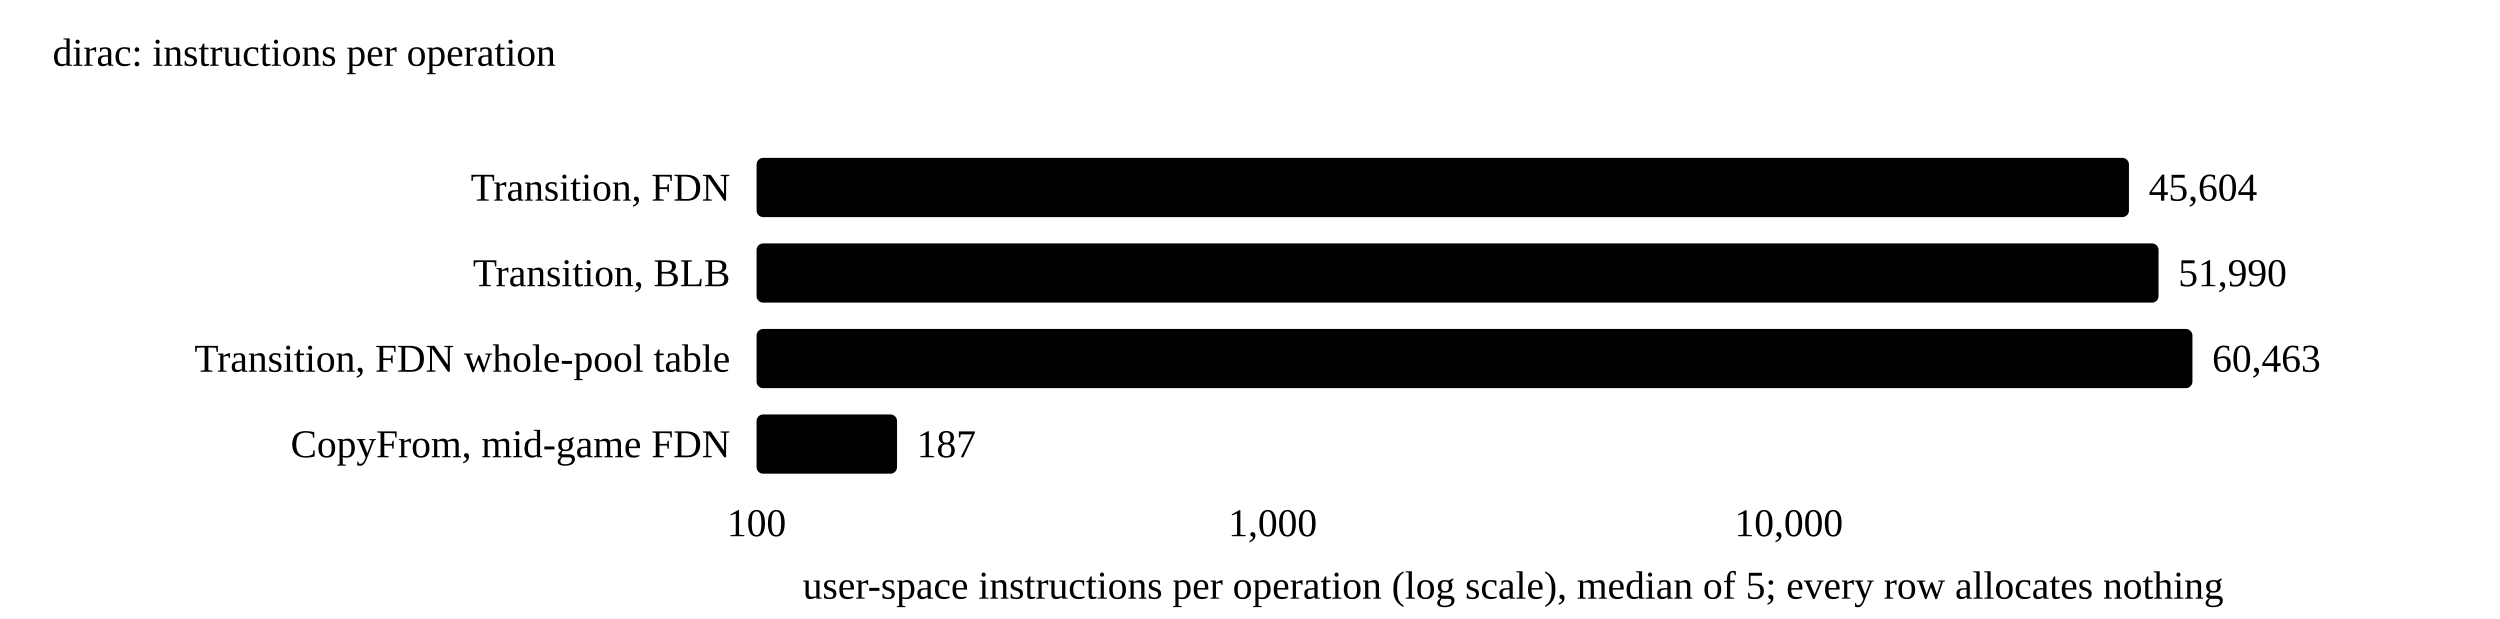
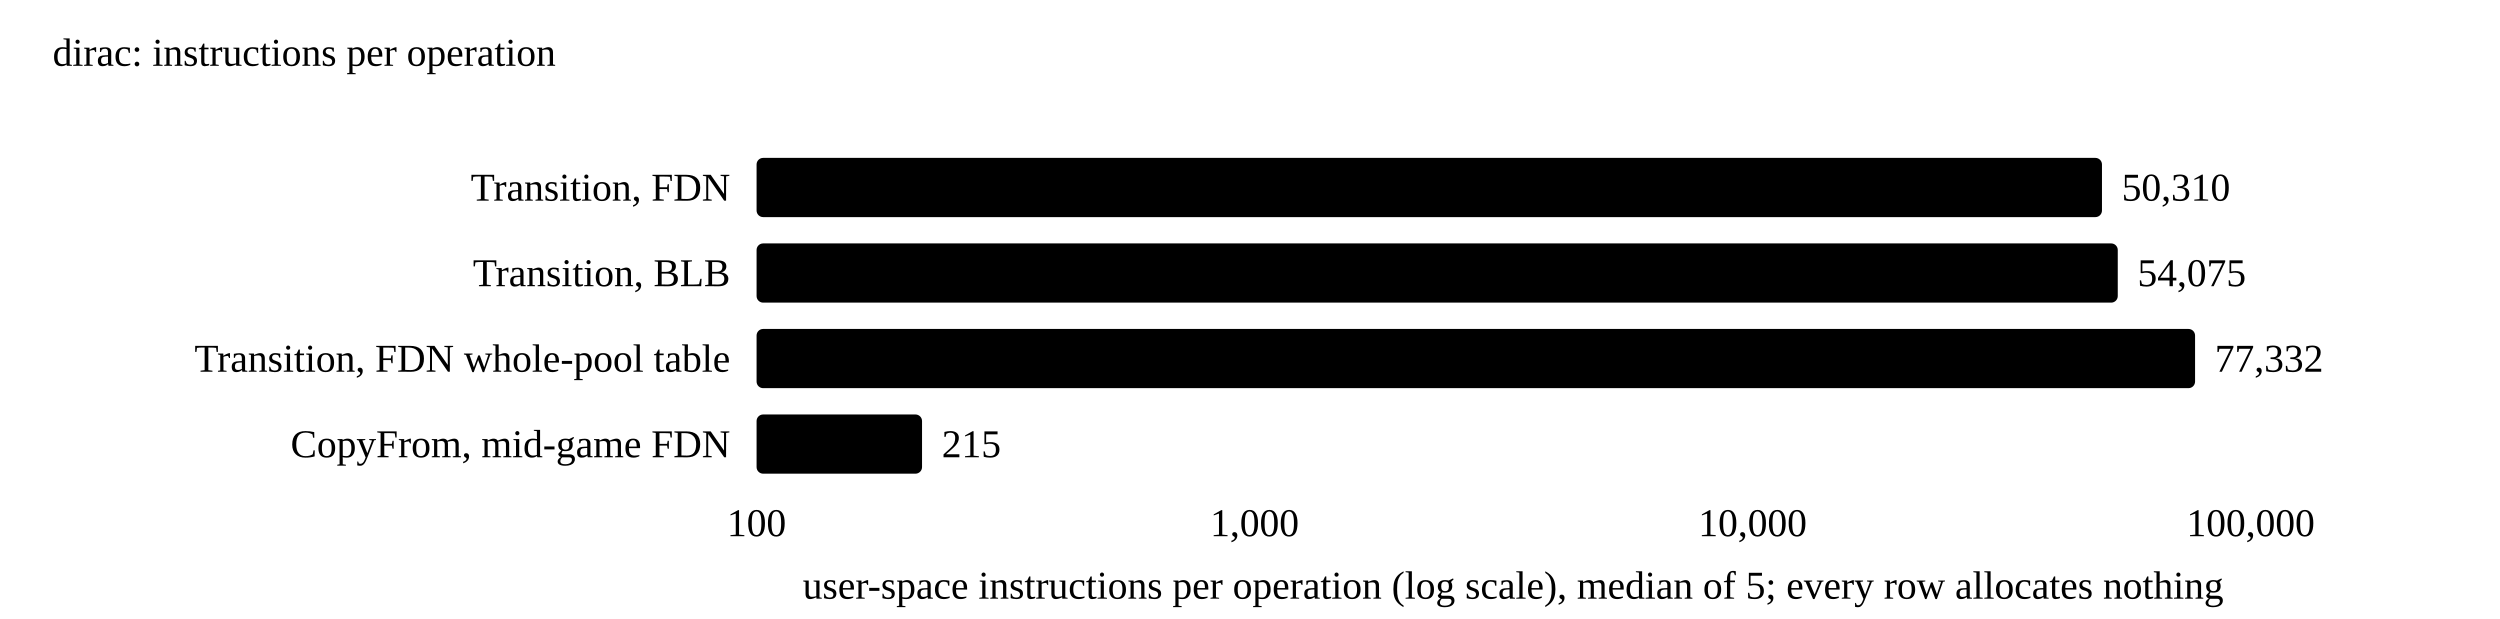
<svg xmlns="http://www.w3.org/2000/svg" class="mzc" viewBox="0 0 760 188" role="img" aria-label="Bar chart, log scale: instructions per dirac transition and copy">
  <text x="16.0" y="20.0" class="mz-title" text-anchor="start">dirac: instructions per operation</text>
  <line class="mz-grid" x1="230.0" y1="40" x2="230.0" y2="148" />
  <text x="230.0" y="163.0" class="mz-muted" text-anchor="middle">100</text>
-   <line class="mz-grid" x1="386.9" y1="40" x2="386.9" y2="148" />
-   <text x="386.9" y="163.0" class="mz-muted" text-anchor="middle">1,000</text>
-   <line class="mz-grid" x1="543.8" y1="40" x2="543.8" y2="148" />
-   <text x="543.8" y="163.0" class="mz-muted" text-anchor="middle">10,000</text>
+   <line class="mz-grid" x1="381.4" y1="40" x2="381.4" y2="148" />
+   <text x="381.4" y="163.0" class="mz-muted" text-anchor="middle">1,000</text>
+   <line class="mz-grid" x1="532.8" y1="40" x2="532.8" y2="148" />
+   <text x="532.8" y="163.0" class="mz-muted" text-anchor="middle">10,000</text>
+   <line class="mz-grid" x1="684.2" y1="40" x2="684.2" y2="148" />
+   <text x="684.2" y="163.0" class="mz-muted" text-anchor="middle">100,000</text>
  <text x="222.0" y="61.0" text-anchor="end">Transition, FDN</text>
  <g>
-     <rect class="s3" x="230.0" y="48.0" width="417.2" height="18" rx="2" style="stroke:none" />
+     <rect class="s3" x="230.0" y="48.0" width="409.0" height="18" rx="2" style="stroke:none" />
  </g>
-   <text x="653.2" y="61.0" text-anchor="start">45,604</text>
+   <text x="645.0" y="61.0" text-anchor="start">50,310</text>
  <text x="222.0" y="87.0" text-anchor="end">Transition, BLB</text>
  <g>
-     <rect class="s3" x="230.0" y="74.0" width="426.2" height="18" rx="2" style="stroke:none" />
+     <rect class="s3" x="230.0" y="74.0" width="413.8" height="18" rx="2" style="stroke:none" />
  </g>
-   <text x="662.2" y="87.0" text-anchor="start">51,990</text>
+   <text x="649.8" y="87.0" text-anchor="start">54,075</text>
  <text x="222.0" y="113.0" text-anchor="end">Transition, FDN whole-pool table</text>
  <g>
-     <rect class="s3" x="230.0" y="100.0" width="436.5" height="18" rx="2" style="stroke:none" />
+     <rect class="s3" x="230.0" y="100.0" width="437.3" height="18" rx="2" style="stroke:none" />
  </g>
-   <text x="672.5" y="113.0" text-anchor="start">60,463</text>
+   <text x="673.3" y="113.0" text-anchor="start">77,332</text>
  <text x="222.0" y="139.0" text-anchor="end">CopyFrom, mid-game FDN</text>
  <g>
-     <rect class="s3" x="230.0" y="126.0" width="42.7" height="18" rx="2" style="stroke:none" />
+     <rect class="s3" x="230.0" y="126.0" width="50.3" height="18" rx="2" style="stroke:none" />
  </g>
-   <text x="278.7" y="139.0" text-anchor="start">187</text>
+   <text x="286.3" y="139.0" text-anchor="start">215</text>
  <line class="mz-axis" x1="230.0" y1="40" x2="230.0" y2="148" />
  <text x="460.0" y="182.0" class="mz-muted" text-anchor="middle">user-space instructions per operation (log scale), median of 5; every row allocates nothing</text>
</svg>
